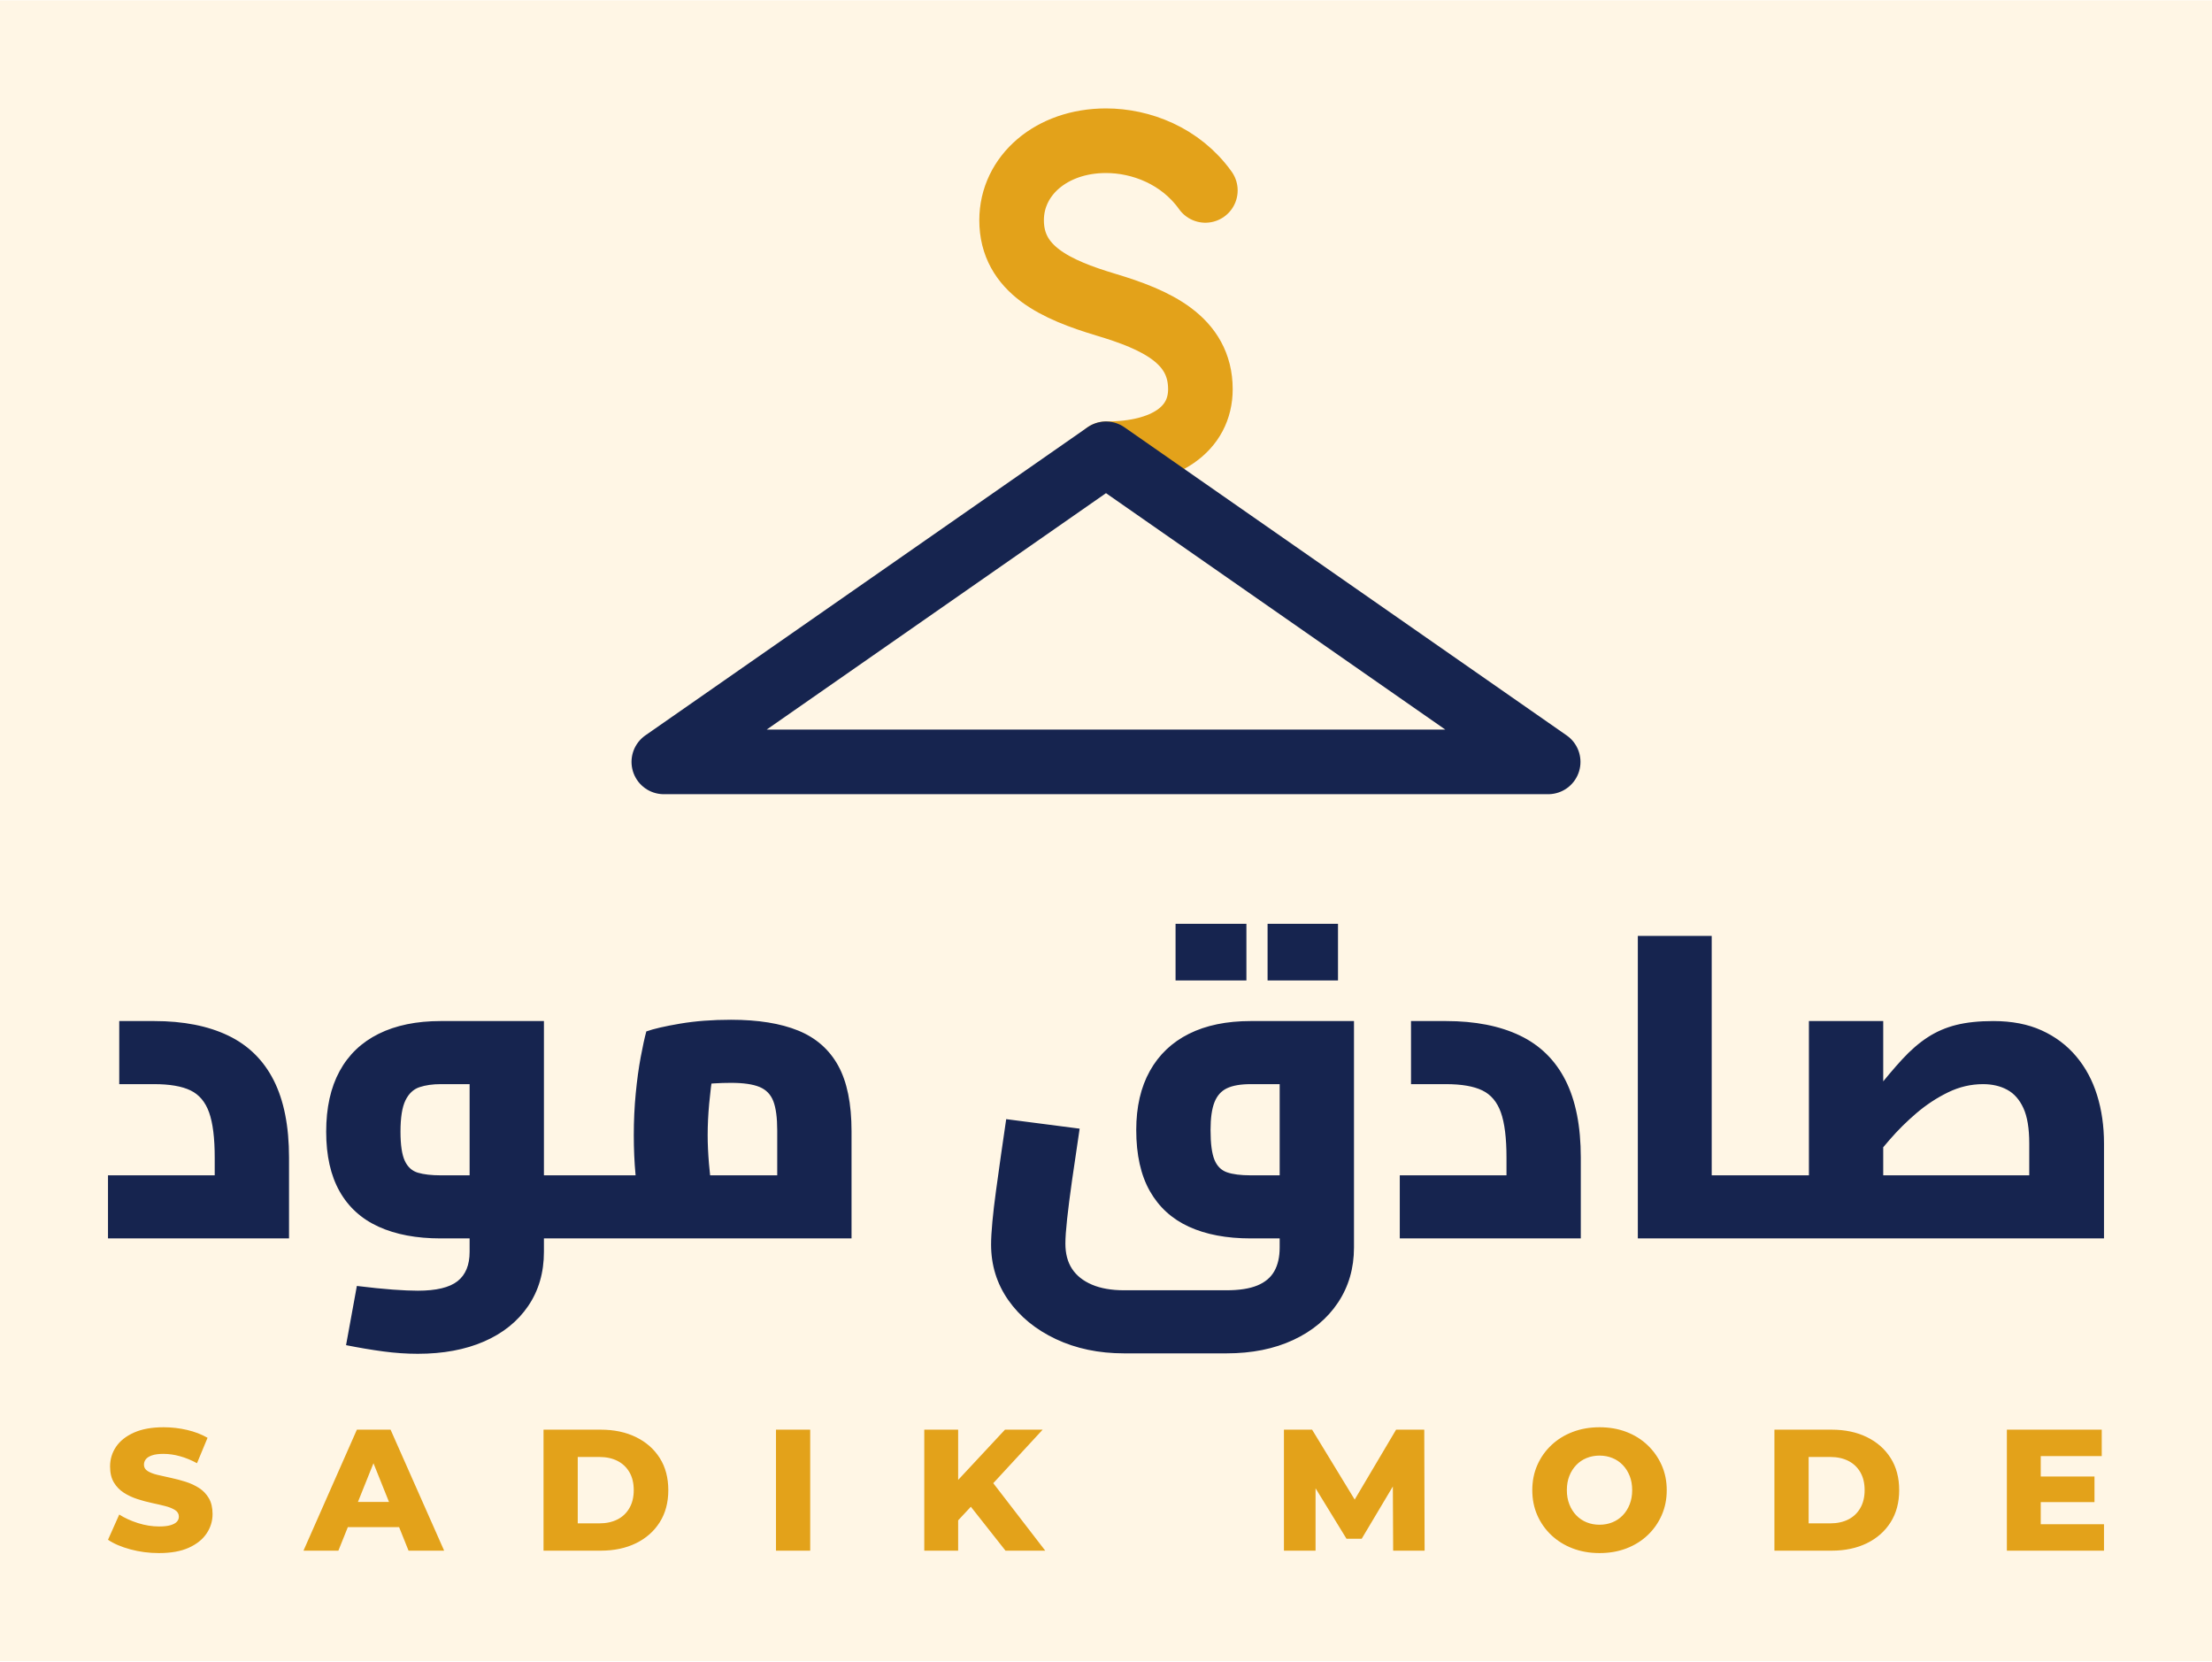
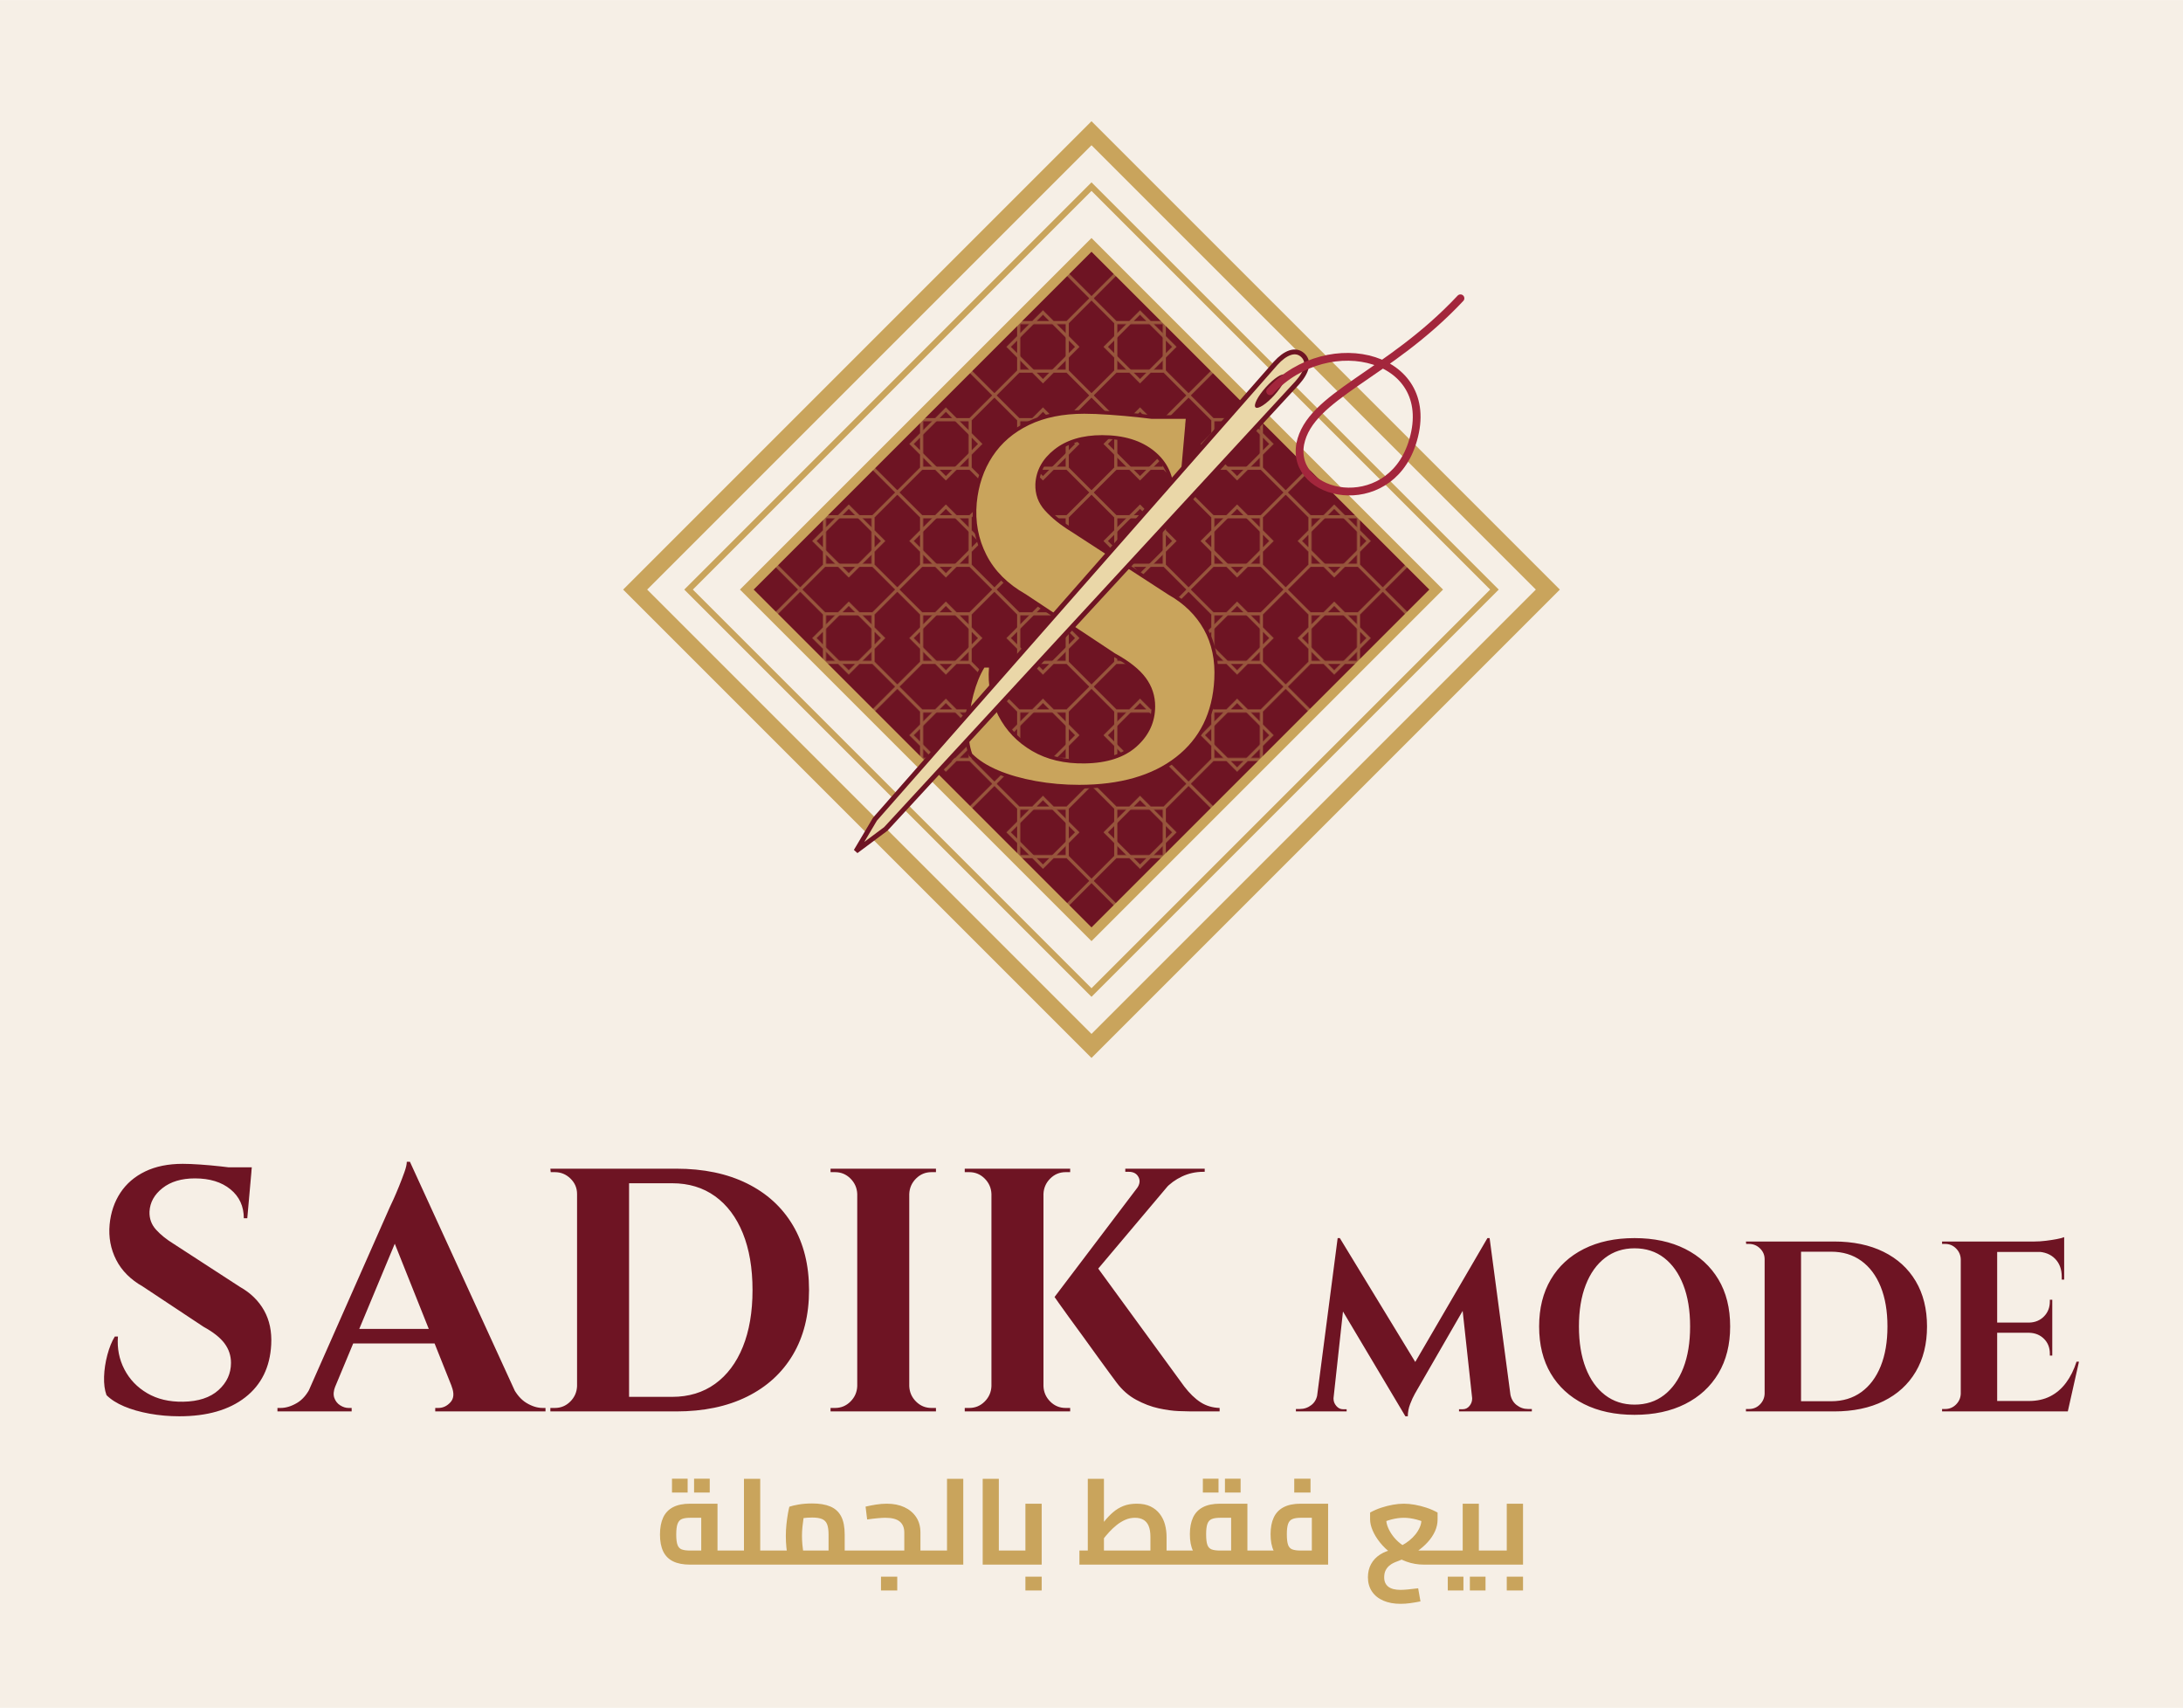
- <svg xmlns="http://www.w3.org/2000/svg" viewBox="0 0 1024.00 768.64" width="1024" height="769">
-   <rect width="100%" height="100%" fill="#FFF6E5" />
-   <g>
-     <g transform="translate(282.00,81.05) scale(1.15)">
-       <path fill="none" stroke-width="26.0" stroke-linecap="round" stroke-linejoin="round" stroke="#E3A21A" d="M240 6 C230 -8 214 -14 200 -14 C178 -14 162 0 162 18 C162 38 180 46 200 52 C220 58 238 66 238 86 C238 102 224 112 200 112" />
-       <path fill="none" stroke-width="26.0" stroke-linecap="round" stroke-linejoin="round" stroke="#16244F" d="M200 112 L22 236 H378 Z" />
+ <svg xmlns="http://www.w3.org/2000/svg" viewBox="0 0 1259.06 984.97" width="1259" height="985">
+   <rect width="100%" height="100%" fill="#F6EFE6" />
+   <g transform="translate(349.53,60.00) scale(1.4)">
+     <defs>
+       <pattern id="zs1" width="40" height="40" patternUnits="userSpaceOnUse">
+         <g fill="none" stroke="#C9A45C" stroke-width="1.3" opacity=".45">
+           <rect x="10" y="10" width="20" height="20" />
+           <rect x="10" y="10" width="20" height="20" transform="rotate(45 20 20)" />
+           <path d="M0 0 L10 10 M40 0 L30 10 M0 40 L10 30 M40 40 L30 30" />
+         </g>
+       </pattern>
+       <clipPath id="cs1">
+         <polygon points="200.0,58.0 342.0,200.0 200.0,342.0 58.0,200.0" />
+       </clipPath>
+     </defs>
+     <polygon points="200.0,58.0 342.0,200.0 200.0,342.0 58.0,200.0" fill="#6E1423" />
+     <rect width="400.0" height="400.0" fill="url(#zs1)" clip-path="url(#cs1)" />
+     <polygon points="200.0,12.0 388.0,200.0 200.0,388.0 12.0,200.0" fill="none" stroke="#C9A45C" stroke-width="7" />
+     <polygon points="200.0,34.0 366.0,200.0 200.0,366.0 34.0,200.0" fill="none" stroke="#C9A45C" stroke-width="2.5" />
+     <polygon points="200.0,58.0 342.0,200.0 200.0,342.0 58.0,200.0" fill="none" stroke="#C9A45C" stroke-width="4" />
+     <path fill="#C9A45C" stroke="#6E1423" stroke-width="3" paint-order="stroke" d="M197.036 127.56Q201.236 127.56 207.431 127.98Q213.626 128.4 220.241 129.135Q226.856 129.87 231.791 130.605Q236.726 131.34 238.616 132.18L236.096 160.53H233.996Q233.996 149.61 225.911 142.995Q217.826 136.38 204.386 136.38Q192.206 136.38 184.751 142.26Q177.296 148.14 176.876 156.54Q176.666 162.84 180.866 167.46Q185.066 172.08 191.576 176.07L231.686 202.11Q241.346 207.57 246.281 216.39Q251.216 225.21 250.586 236.97Q249.536 257.55 234.836 268.995Q220.136 280.44 194.936 280.44Q185.696 280.44 176.981 278.865Q168.266 277.29 161.546 274.455Q154.826 271.62 150.836 267.63Q149.156 263.01 149.366 256.5Q149.576 249.99 151.361 243.27Q153.146 236.55 155.876 232.14H157.766Q156.926 242.85 161.651 251.985Q166.376 261.12 175.511 266.475Q184.646 271.83 197.246 271.62Q211.106 271.41 218.666 264.585Q226.226 257.76 226.226 248.1Q226.226 241.59 222.341 236.34Q218.456 231.09 209.636 226.26L172.886 201.9Q161.756 195.6 156.716 185.73Q151.676 175.86 152.726 164.31Q153.776 153.39 159.236 145.095Q164.696 136.8 174.251 132.18Q183.806 127.56 197.036 127.56ZM238.826 129.66 238.406 134.07H213.626V129.66Z" />
+     <g transform="rotate(42 200.0 200.0)">
+       <path d="M200 70 C204 70 206 74 206 80 L203 330 L200 345 L197 330 L194 80 C194 74 196 70 200 70 Z" fill="#EAD7A8" stroke="#6E1423" stroke-width="2" />
+       <ellipse cx="200" cy="90" rx="2.4" ry="9" fill="#6E1423" />
    </g>
-     <path fill="#16244F" d="M50.0 573.0V543.8H121.2L99.4 562.4V535.6Q99.4 522.0 96.8 514.7Q94.2 507.4 88.2 504.5Q82.2 501.6 71.4 501.6H55.2V472.4H71.4Q91.6 472.4 105.6 479.1Q119.6 485.8 126.7 499.8Q133.8 513.8 133.8 535.6V573.0ZM251.8 573.0V543.8H272.6V573.0ZM193.4 626.4Q185.6 626.4 177.4 625.3Q169.2 624.2 160.2 622.4L165.2 595.0Q175.0 596.2 181.9 596.7Q188.8 597.2 193.4 597.2Q206.2 597.2 211.8 592.8Q217.4 588.4 217.4 579.2V497.4L223.0 501.6H204.0Q198.4 501.6 194.2 503.0Q190.0 504.4 187.7 509.1Q185.4 513.8 185.4 523.6Q185.4 532.8 187.4 537.1Q189.4 541.4 193.5 542.6Q197.6 543.8 204.0 543.8H217.4V573.0H204.0Q187.2 573.0 175.3 567.6Q163.4 562.2 157.2 551.2Q151.0 540.2 151.0 523.6Q151.0 507.0 157.2 495.6Q163.4 484.2 175.3 478.3Q187.2 472.4 204.0 472.4H251.8V579.2Q251.8 593.6 244.5 604.3Q237.2 615.0 224.1 620.7Q211.0 626.4 193.4 626.4ZM272.6 573.0V543.8Q273.6 543.8 274.3 544.8Q275.0 545.8 275.5 547.7Q276.0 549.6 276.3 552.3Q276.6 555.0 276.6 558.4Q276.6 561.8 276.3 564.5Q276.0 567.2 275.5 569.1Q275.0 571.0 274.3 572.0Q273.6 573.0 272.6 573.0ZM272.4 573.0V543.8H372.4L359.8 555.6V523.0Q359.8 514.2 358.0 509.5Q356.2 504.8 351.6 502.9Q347.0 501.0 338.4 501.0Q330.4 501.0 322.8 502.0Q315.2 503.0 310.8 504.8L332.4 485.0Q331.2 489.4 330.1 496.2Q329.0 503.0 328.3 510.6Q327.6 518.2 327.6 525.2Q327.6 531.2 328.2 538.4Q328.8 545.6 329.7 551.2Q330.6 556.8 331.0 558.8L298.4 567.8Q297.4 564.8 296.2 558.4Q295.0 552.0 294.2 543.4Q293.4 534.8 293.4 525.2Q293.4 515.2 294.3 505.9Q295.2 496.6 296.6 489.1Q298.0 481.6 299.2 477.2Q304.2 475.4 314.8 473.6Q325.4 471.8 338.4 471.8Q357.2 471.8 369.5 476.8Q381.8 481.8 388.0 493.0Q394.2 504.2 394.2 523.4V573.0ZM272.6 573.0Q271.6 573.0 270.8 572.0Q270.0 571.0 269.6 569.1Q269.2 567.2 268.9 564.5Q268.6 561.8 268.6 558.4Q268.6 553.8 269.0 550.6Q269.4 547.4 270.3 545.6Q271.2 543.8 272.6 543.8ZM520.4 626.2Q502.8 626.2 488.8 619.6Q474.8 613.0 466.8 601.6Q458.8 590.2 458.8 575.8Q458.8 571.8 459.4 565.3Q460.0 558.8 461.1 550.8Q462.2 542.8 463.4 534.3Q464.6 525.8 465.8 517.8L499.8 522.2Q497.8 535.4 496.3 546.0Q494.8 556.6 494.0 564.0Q493.2 571.4 493.2 575.4Q493.2 582.4 496.3 587.1Q499.4 591.8 505.5 594.4Q511.6 597.0 520.4 597.0H567.8Q576.6 597.0 582.0 594.8Q587.4 592.6 589.9 588.2Q592.4 583.8 592.4 577.2V496.8L598.2 501.6H579.0Q572.0 501.6 568.0 503.5Q564.0 505.4 562.2 510.0Q560.4 514.6 560.4 522.8Q560.4 532.2 562.2 536.6Q564.0 541.0 568.0 542.4Q572.0 543.8 579.0 543.8H592.4V573.0H579.0Q562.2 573.0 550.4 567.6Q538.6 562.2 532.3 551.1Q526.0 540.0 526.0 522.8Q526.0 506.8 532.3 495.5Q538.6 484.2 550.4 478.3Q562.2 472.4 579.0 472.4H626.8V577.2Q626.8 591.6 619.4 602.7Q612.0 613.8 598.7 620.0Q585.4 626.2 567.8 626.2ZM544.2 453.6V427.4H577.0V453.6ZM586.8 453.6V427.4H619.4V453.6ZM648.0 573.0V543.8H719.2L697.4 562.4V535.6Q697.4 522.0 694.8 514.7Q692.2 507.4 686.2 504.5Q680.2 501.6 669.4 501.6H653.2V472.4H669.4Q689.6 472.4 703.6 479.1Q717.6 485.8 724.7 499.8Q731.8 513.8 731.8 535.6V573.0ZM792.4 573.0V543.8H814.2V573.0ZM758.2 573.0V433.0H792.4V573.0ZM814.2 573.0V543.8Q815.2 543.8 816.0 544.8Q816.8 545.8 817.2 547.7Q817.6 549.6 817.9 552.3Q818.2 555.0 818.2 558.4Q818.2 561.8 817.9 564.5Q817.6 567.2 817.2 569.1Q816.8 571.0 816.0 572.0Q815.2 573.0 814.2 573.0ZM814.2 573.0V543.8H967.6L939.4 567.6V529.0Q939.4 518.6 936.7 512.7Q934.0 506.8 929.2 504.2Q924.4 501.6 918.0 501.6Q909.6 501.6 901.8 505.4Q894.0 509.2 887.2 515.0Q880.4 520.8 874.7 527.4Q869.0 534.0 864.8 539.7Q860.6 545.4 857.8 548.6L851.2 526.0Q860.8 514.2 867.8 505.3Q874.8 496.4 880.6 490.1Q886.4 483.8 892.4 479.9Q898.4 476.0 905.6 474.2Q912.8 472.4 922.8 472.4Q935.6 472.4 945.1 476.7Q954.6 481.0 961.1 488.7Q967.6 496.4 970.8 506.7Q974.0 517.0 974.0 529.0V573.0ZM837.4 543.8V472.4H871.8V543.8ZM814.2 573.0Q813.2 573.0 812.4 572.0Q811.6 571.0 811.2 569.1Q810.8 567.2 810.5 564.5Q810.2 561.8 810.2 558.4Q810.2 553.8 810.6 550.6Q811.0 547.4 811.9 545.6Q812.8 543.8 814.2 543.8Z" />
-     <path fill="#E3A21A" d="M73.6 718.64Q66.72 718.64 60.36 716.92Q54.0 715.2 50.0 712.48L55.2 700.8Q58.96 703.2 63.88 704.76Q68.8 706.32 73.68 706.32Q76.96 706.32 78.96 705.72Q80.96 705.12 81.88 704.12Q82.8 703.12 82.8 701.76Q82.8 699.84 81.04 698.72Q79.28 697.6 76.48 696.88Q73.68 696.16 70.28 695.44Q66.88 694.72 63.48 693.6Q60.08 692.48 57.28 690.68Q54.48 688.88 52.72 685.96Q50.96 683.04 50.96 678.56Q50.96 673.52 53.72 669.44Q56.48 665.36 62.0 662.88Q67.52 660.4 75.76 660.4Q81.28 660.4 86.6 661.64Q91.92 662.88 96.08 665.28L91.2 677.04Q87.2 674.88 83.28 673.8Q79.36 672.72 75.68 672.72Q72.4 672.72 70.4 673.4Q68.4 674.08 67.52 675.2Q66.64 676.32 66.64 677.76Q66.64 679.6 68.36 680.68Q70.08 681.76 72.92 682.44Q75.76 683.12 79.16 683.84Q82.56 684.56 85.96 685.64Q89.36 686.72 92.16 688.52Q94.96 690.32 96.68 693.24Q98.4 696.16 98.4 700.56Q98.4 705.44 95.64 709.56Q92.88 713.68 87.4 716.16Q81.92 718.64 73.6 718.64ZM140.489 717.52 165.209 661.52H180.809L205.609 717.52H189.129L169.769 669.28H176.009L156.649 717.52ZM154.009 706.64 158.089 694.96H185.449L189.529 706.64ZM251.618 717.52V661.52H278.098Q287.378 661.52 294.418 664.96Q301.458 668.4 305.418 674.64Q309.378 680.88 309.378 689.52Q309.378 698.08 305.418 704.36Q301.458 710.64 294.418 714.08Q287.378 717.52 278.098 717.52ZM267.458 704.88H277.458Q282.258 704.88 285.818 703.08Q289.378 701.28 291.378 697.8Q293.378 694.32 293.378 689.52Q293.378 684.64 291.378 681.2Q289.378 677.76 285.818 675.96Q282.258 674.16 277.458 674.16H267.458ZM359.227 717.52V661.52H375.067V717.52ZM442.036 705.12 441.156 687.36 465.236 661.52H482.676L458.676 687.52L449.876 696.72ZM427.876 717.52V661.52H443.556V717.52ZM465.476 717.52 447.236 694.4 457.556 683.36 483.876 717.52ZM594.373 717.52V661.52H607.413L630.613 699.6H623.733L646.293 661.52H659.333L659.493 717.52H644.933L644.773 683.68H647.253L630.373 712.0H623.333L605.973 683.68H609.013V717.52ZM740.462 718.64Q733.742 718.64 728.062 716.48Q722.382 714.32 718.182 710.36Q713.982 706.4 711.662 701.12Q709.342 695.84 709.342 689.52Q709.342 683.2 711.662 677.92Q713.982 672.64 718.182 668.68Q722.382 664.72 728.062 662.56Q733.742 660.4 740.462 660.4Q747.262 660.4 752.902 662.56Q758.542 664.72 762.702 668.68Q766.862 672.64 769.222 677.92Q771.582 683.2 771.582 689.52Q771.582 695.84 769.222 701.16Q766.862 706.48 762.702 710.4Q758.542 714.32 752.902 716.48Q747.262 718.64 740.462 718.64ZM740.462 705.52Q743.662 705.52 746.422 704.4Q749.182 703.28 751.222 701.16Q753.262 699.04 754.422 696.08Q755.582 693.12 755.582 689.52Q755.582 685.84 754.422 682.92Q753.262 680.0 751.222 677.88Q749.182 675.76 746.422 674.64Q743.662 673.52 740.462 673.52Q737.262 673.52 734.502 674.64Q731.742 675.76 729.702 677.88Q727.662 680.0 726.502 682.92Q725.342 685.84 725.342 689.52Q725.342 693.12 726.502 696.08Q727.662 699.04 729.702 701.16Q731.742 703.28 734.502 704.4Q737.262 705.52 740.462 705.52ZM821.431 717.52V661.52H847.911Q857.191 661.52 864.231 664.96Q871.271 668.4 875.231 674.64Q879.191 680.88 879.191 689.52Q879.191 698.08 875.231 704.36Q871.271 710.64 864.231 714.08Q857.191 717.52 847.911 717.52ZM837.271 704.88H847.271Q852.071 704.88 855.631 703.08Q859.191 701.28 861.191 697.8Q863.191 694.32 863.191 689.52Q863.191 684.64 861.191 681.2Q859.191 677.76 855.631 675.96Q852.071 674.16 847.271 674.16H837.271ZM929.04 717.52V661.52H972.96V673.76H944.72V705.28H974V717.52ZM943.6 695.04V683.2H969.6V695.04Z" />
+     <path d="M273.6 118.3 C298 92 344 104 332 140 C322 170 282 162 286 140 C290 120 322 112 352 80" fill="none" stroke="#A3263C" stroke-width="3.2" stroke-linecap="round" />
  </g>
+   <path fill="#6E1423" d="M105.422 671.2Q109.422 671.2 115.322 671.6Q121.222 672.0 127.522 672.7Q133.822 673.4 138.522 674.1Q143.222 674.8 145.022 675.6L142.622 702.6H140.622Q140.622 692.2 132.922 685.9Q125.222 679.6 112.422 679.6Q100.822 679.6 93.722 685.2Q86.622 690.8 86.222 698.8Q86.022 704.8 90.022 709.2Q94.022 713.6 100.222 717.4L138.422 742.2Q147.622 747.4 152.322 755.8Q157.022 764.2 156.422 775.4Q155.422 795.0 141.422 805.9Q127.422 816.8 103.422 816.8Q94.622 816.8 86.322 815.3Q78.022 813.8 71.622 811.1Q65.222 808.4 61.422 804.6Q59.822 800.2 60.022 794.0Q60.222 787.8 61.922 781.4Q63.622 775.0 66.222 770.8H68.022Q67.222 781.0 71.722 789.7Q76.222 798.4 84.922 803.5Q93.622 808.6 105.622 808.4Q118.822 808.2 126.022 801.7Q133.222 795.2 133.222 786.0Q133.222 779.8 129.522 774.8Q125.822 769.8 117.422 765.2L82.422 742.0Q71.822 736.0 67.022 726.6Q62.222 717.2 63.222 706.2Q64.222 695.8 69.422 687.9Q74.622 680.0 83.722 675.6Q92.822 671.2 105.422 671.2ZM145.222 673.2 144.822 677.4H121.222V673.2ZM236.422 670.0 301.822 812.8H265.822L224.222 708.6ZM193.422 799.4Q191.822 803.4 192.822 806.2Q193.822 809.0 196.222 810.5Q198.622 812.0 201.022 812.0H202.822V814.0H160.022V812.0Q160.022 812.0 160.922 812.0Q161.822 812.0 161.822 812.0Q166.422 812.0 171.322 809.1Q176.222 806.2 179.422 799.4ZM236.422 670.0 237.222 694.4 187.622 813.4H173.022L224.822 696.2Q225.422 695.0 226.922 691.7Q228.422 688.4 230.122 684.2Q231.822 680.0 233.222 676.1Q234.622 672.2 234.622 670.0ZM257.422 766.4V774.8H198.622V766.4ZM260.422 799.4H295.422Q298.822 806.2 303.622 809.1Q308.422 812.0 313.022 812.0Q313.022 812.0 313.822 812.0Q314.622 812.0 314.622 812.0V814.0H251.022V812.0H252.822Q256.822 812.0 259.822 808.7Q262.822 805.4 260.422 799.4ZM390.022 674.0Q413.622 674.0 430.822 682.5Q448.022 691.0 457.322 706.7Q466.622 722.4 466.622 744.0Q466.622 765.6 457.322 781.3Q448.022 797.0 430.822 805.5Q413.622 814.0 390.022 814.0H342.422L342.222 805.6Q348.022 805.6 354.322 805.6Q360.622 805.6 366.622 805.6Q372.622 805.6 377.322 805.6Q382.022 805.6 384.822 805.6Q387.622 805.6 387.622 805.6Q402.022 805.6 412.422 798.1Q422.822 790.6 428.422 776.8Q434.022 763.0 434.022 744.0Q434.022 725.0 428.422 711.2Q422.822 697.4 412.422 689.9Q402.022 682.4 387.622 682.4Q387.622 682.4 384.722 682.4Q381.822 682.4 376.822 682.4Q371.822 682.4 365.622 682.4Q359.422 682.4 352.822 682.4Q346.222 682.4 340.222 682.4V674.0ZM362.822 674.0V814.0H332.822V674.0ZM333.422 799.4V814.0H317.422V812.0Q317.422 812.0 318.722 812.0Q320.022 812.0 320.022 812.0Q325.222 812.0 328.922 808.3Q332.622 804.6 332.822 799.4ZM333.422 688.6H332.822Q332.822 683.4 329.022 679.7Q325.222 676.0 320.022 676.0Q320.022 676.0 318.822 676.0Q317.622 676.0 317.622 676.0L317.422 674.0H333.422ZM524.422 674.0V814.0H494.422V674.0ZM495.022 799.4V814.0H479.022V812.0Q479.022 812.0 480.322 812.0Q481.622 812.0 481.622 812.0Q486.822 812.0 490.522 808.3Q494.222 804.6 494.422 799.4ZM495.022 688.6H494.422Q494.222 683.4 490.522 679.7Q486.822 676.0 481.622 676.0Q481.622 676.0 480.322 676.0Q479.022 676.0 479.022 676.0V674.0H495.022ZM523.822 799.4H524.422Q524.622 804.6 528.322 808.3Q532.022 812.0 537.222 812.0Q537.222 812.0 538.422 812.0Q539.622 812.0 539.822 812.0V814.0H523.822ZM523.822 688.6V674.0H539.822V676.0Q539.622 676.0 538.422 676.0Q537.222 676.0 537.222 676.0Q532.022 676.0 528.322 679.7Q524.622 683.4 524.422 688.6ZM630.622 727.8 683.022 799.6Q687.622 805.6 692.422 808.7Q697.222 811.8 703.422 812.0V814.0H687.022Q684.822 814.0 679.722 813.8Q674.622 813.6 668.222 812.2Q661.822 810.8 655.322 807.3Q648.822 803.8 644.022 797.4Q643.022 796.0 640.022 792.0Q637.022 788.0 633.022 782.4Q629.022 776.8 624.722 770.9Q620.422 765.0 616.622 759.8Q612.822 754.6 610.522 751.3Q608.222 748.0 608.222 748.0ZM680.822 675.4 620.622 746.8 608.222 748.0 663.222 675.4ZM694.822 674.0V675.8H694.022Q687.422 675.8 681.722 678.5Q676.022 681.2 672.022 685.6L655.822 685.2Q658.222 681.8 656.622 678.8Q655.022 675.8 651.022 675.8H649.022V674.0H694.022ZM601.822 674.0V814.0H571.822V674.0ZM572.422 799.4V814.0H556.422V812.0Q556.622 812.0 557.722 812.0Q558.822 812.0 559.022 812.0Q564.222 812.0 567.922 808.3Q571.622 804.6 571.822 799.4ZM572.422 688.6H571.822Q571.622 683.4 567.922 679.7Q564.222 676.0 559.022 676.0Q558.822 676.0 557.722 676.0Q556.622 676.0 556.422 676.0V674.0H572.422ZM601.222 799.4H601.822Q602.022 804.6 605.722 808.3Q609.422 812.0 614.622 812.0Q614.822 812.0 615.922 812.0Q617.022 812.0 617.222 812.0V814.0H601.222ZM601.222 688.6V674.0H617.222V676.0Q617.022 676.0 615.922 676.0Q614.822 676.0 614.622 676.0Q609.422 676.0 605.722 679.7Q602.022 683.4 601.822 688.6Z" />
+   <path fill="#6E1423" d="M857.882 714.04 859.002 729.3 817.422 801.4Q817.422 801.4 816.022 803.85Q814.622 806.3 813.292 809.8Q811.962 813.3 811.962 816.8H810.562L805.102 804.62ZM762.962 803.78V814H747.422V812.6Q747.562 812.6 748.612 812.6Q749.662 812.6 749.662 812.6Q753.442 812.6 756.382 810.29Q759.322 807.98 759.882 803.78ZM769.122 806.02Q769.122 806.16 769.122 806.3Q769.122 806.44 769.122 806.72Q769.122 808.96 770.732 810.85Q772.342 812.74 774.582 812.74H776.682V814H768.142V806.02ZM771.502 714.04H772.762L777.662 728.04L768.282 814H758.482ZM772.762 714.04 818.542 789.22 810.562 816.8 769.122 747.22ZM859.142 714.04 872.442 814H849.902L842.902 749.6L857.882 714.04ZM868.102 803.78H871.042Q871.742 807.98 874.682 810.29Q877.622 812.6 881.262 812.6Q881.262 812.6 882.382 812.6Q883.502 812.6 883.502 812.6V814H868.102ZM849.062 806.02H850.042V814H841.502V812.74H843.602Q845.982 812.74 847.522 810.85Q849.062 808.96 849.062 806.72Q849.062 806.44 849.062 806.3Q849.062 806.16 849.062 806.02ZM942.722 714.04Q959.522 714.04 971.912 720.27Q984.302 726.5 991.092 737.84Q997.882 749.18 997.882 765Q997.882 780.68 991.092 792.09Q984.302 803.5 971.912 809.73Q959.522 815.96 942.722 815.96Q925.922 815.96 913.532 809.73Q901.142 803.5 894.422 792.16Q887.702 780.82 887.702 765Q887.702 749.32 894.422 737.91Q901.142 726.5 913.532 720.27Q925.922 714.04 942.722 714.04ZM942.722 810.08Q952.662 810.08 959.802 804.55Q966.942 799.02 970.862 788.94Q974.782 778.86 974.782 765Q974.782 751.14 970.862 741.06Q966.942 730.98 959.802 725.45Q952.662 719.92 942.722 719.92Q932.922 719.92 925.712 725.45Q918.502 730.98 914.582 741.06Q910.662 751.14 910.662 765Q910.662 778.86 914.582 788.94Q918.502 799.02 925.712 804.55Q932.922 810.08 942.722 810.08ZM1057.802 716Q1074.322 716 1086.362 721.95Q1098.402 727.9 1104.912 738.89Q1111.422 749.88 1111.422 765Q1111.422 780.12 1104.912 791.11Q1098.402 802.1 1086.362 808.05Q1074.322 814 1057.802 814H1024.482L1024.342 808.12Q1028.402 808.12 1032.812 808.12Q1037.222 808.12 1041.422 808.12Q1045.622 808.12 1048.912 808.12Q1052.202 808.12 1054.162 808.12Q1056.122 808.12 1056.122 808.12Q1066.202 808.12 1073.482 802.87Q1080.762 797.62 1084.682 787.96Q1088.602 778.3 1088.602 765Q1088.602 751.7 1084.682 742.04Q1080.762 732.38 1073.482 727.13Q1066.202 721.88 1056.122 721.88Q1056.122 721.88 1054.092 721.88Q1052.062 721.88 1048.562 721.88Q1045.062 721.88 1040.722 721.88Q1036.382 721.88 1031.762 721.88Q1027.142 721.88 1022.942 721.88V716ZM1038.762 716V814H1017.762V716ZM1018.182 803.78V814H1006.982V812.6Q1006.982 812.6 1007.892 812.6Q1008.802 812.6 1008.802 812.6Q1012.442 812.6 1015.032 810.01Q1017.622 807.42 1017.762 803.78ZM1018.182 726.22H1017.762Q1017.762 722.58 1015.102 719.99Q1012.442 717.4 1008.802 717.4Q1008.802 717.4 1007.962 717.4Q1007.122 717.4 1007.122 717.4L1006.982 716H1018.182ZM1151.882 716V814H1130.882V716ZM1188.842 807.98 1192.202 814H1151.462V807.98ZM1183.662 762.76V768.64H1151.462V762.76ZM1190.522 716V722.02H1151.462V716ZM1199.062 785.3 1192.622 814H1165.182L1170.222 807.98Q1177.222 807.98 1182.542 805.25Q1187.862 802.52 1191.642 797.41Q1195.422 792.3 1197.662 785.3ZM1183.662 768.36V781.8H1182.262V780.68Q1182.262 775.5 1178.902 772.14Q1175.542 768.78 1170.362 768.64V768.36ZM1183.662 749.6V763.04H1170.362V762.76Q1175.542 762.62 1178.902 759.19Q1182.262 755.76 1182.262 750.58V749.6ZM1190.522 721.6V737.98H1189.122V736.3Q1189.122 729.86 1185.272 725.94Q1181.422 722.02 1174.842 721.88V721.6ZM1190.522 713.48V717.54L1173.442 716Q1176.522 716 1179.952 715.58Q1183.382 715.16 1186.322 714.6Q1189.262 714.04 1190.522 713.48ZM1131.302 803.78V814H1120.102V812.6Q1120.102 812.6 1121.012 812.6Q1121.922 812.6 1121.922 812.6Q1125.562 812.6 1128.152 810.01Q1130.742 807.42 1130.882 803.78ZM1131.302 726.22H1130.882Q1130.742 722.58 1128.152 719.99Q1125.562 717.4 1121.922 717.4Q1121.922 717.4 1121.012 717.4Q1120.102 717.4 1120.102 717.4V716H1131.302Z" />
+   <path fill="#C9A45C" d="M398.006 902.36Q392.056 902.36 388.206 900.47Q384.356 898.58 382.501 894.73Q380.646 890.88 380.646 885.0Q380.646 879.12 382.501 875.165Q384.356 871.21 388.206 869.215Q392.056 867.22 398.006 867.22H413.826V897.95H404.446V873.31L406.756 875.34H398.006Q395.136 875.34 393.386 876.005Q391.636 876.67 390.831 878.735Q390.026 880.8 390.026 885.0Q390.026 888.99 390.761 890.985Q391.496 892.98 393.246 893.61Q394.996 894.24 398.006 894.24H421.176V902.36ZM421.176 902.36V894.24Q421.596 894.24 421.841 894.52Q422.086 894.8 422.261 895.36Q422.436 895.92 422.506 896.655Q422.576 897.39 422.576 898.3Q422.576 899.21 422.506 899.98Q422.436 900.75 422.261 901.275Q422.086 901.8 421.841 902.08Q421.596 902.36 421.176 902.36ZM387.576 860.78V852.8H396.606V860.78ZM400.316 860.78V852.8H409.346V860.78ZM438.466 902.36V894.24H445.816V902.36ZM421.176 902.36Q420.756 902.36 420.511 902.08Q420.266 901.8 420.091 901.275Q419.916 900.75 419.846 899.98Q419.776 899.21 419.776 898.3Q419.776 897.04 419.916 896.165Q420.056 895.29 420.371 894.765Q420.686 894.24 421.176 894.24ZM429.086 902.36V852.87H438.466V902.36ZM421.176 902.36V894.24H429.086V902.36ZM445.816 902.36V894.24Q446.236 894.24 446.516 894.52Q446.796 894.8 446.936 895.36Q447.076 895.92 447.146 896.655Q447.216 897.39 447.216 898.3Q447.216 899.21 447.146 899.98Q447.076 900.75 446.936 901.275Q446.796 901.8 446.516 902.08Q446.236 902.36 445.816 902.36ZM487.186 902.36V894.24H494.606V902.36ZM445.816 902.36Q445.396 902.36 445.151 902.08Q444.906 901.8 444.731 901.275Q444.556 900.75 444.486 899.98Q444.416 899.21 444.416 898.3Q444.416 897.04 444.556 896.165Q444.696 895.29 445.011 894.765Q445.326 894.24 445.816 894.24ZM445.816 902.36V894.24H482.146L477.876 897.88V885.0Q477.876 881.22 477.036 879.085Q476.196 876.95 474.131 876.075Q472.066 875.2 468.426 875.2Q465.556 875.2 462.791 875.585Q460.026 875.97 458.486 876.6L464.296 871.14Q463.876 872.75 463.491 875.2Q463.106 877.65 462.826 880.415Q462.546 883.18 462.546 885.84Q462.546 888.29 462.791 890.95Q463.036 893.61 463.351 895.64Q463.666 897.67 463.876 898.44L454.986 900.89Q454.706 899.91 454.286 897.67Q453.866 895.43 453.551 892.35Q453.236 889.27 453.236 885.84Q453.236 882.34 453.586 879.085Q453.936 875.83 454.391 873.205Q454.846 870.58 455.266 868.97Q456.946 868.34 460.516 867.71Q464.086 867.08 468.426 867.08Q474.726 867.08 478.891 868.83Q483.056 870.58 485.121 874.5Q487.186 878.42 487.186 885.07V902.36ZM494.606 902.36V894.24Q494.956 894.24 495.236 894.52Q495.516 894.8 495.656 895.36Q495.796 895.92 495.901 896.655Q496.006 897.39 496.006 898.3Q496.006 899.21 495.901 899.98Q495.796 900.75 495.656 901.275Q495.516 901.8 495.236 902.08Q494.956 902.36 494.606 902.36ZM530.866 902.36V894.24H538.286V902.36ZM494.606 902.36Q494.186 902.36 493.941 902.08Q493.696 901.8 493.521 901.275Q493.346 900.75 493.276 899.98Q493.206 899.21 493.206 898.3Q493.206 897.04 493.346 896.165Q493.486 895.29 493.801 894.765Q494.116 894.24 494.606 894.24ZM494.606 902.36V894.24H524.706L521.556 896.83V883.88Q521.556 879.68 518.931 877.51Q516.306 875.34 510.636 875.34Q509.026 875.34 506.226 875.585Q503.426 875.83 500.136 876.32L499.226 868.9Q502.236 868.2 505.351 867.71Q508.466 867.22 511.476 867.22Q517.216 867.22 521.556 869.215Q525.896 871.21 528.381 874.92Q530.866 878.63 530.866 883.88V902.36ZM538.286 902.36V894.24Q538.636 894.24 538.916 894.52Q539.196 894.8 539.336 895.36Q539.476 895.92 539.581 896.655Q539.686 897.39 539.686 898.3Q539.686 899.21 539.581 899.98Q539.476 900.75 539.336 901.275Q539.196 901.8 538.916 902.08Q538.636 902.36 538.286 902.36ZM508.116 917.27V909.29H517.496V917.27ZM546.196 902.36V852.87H555.576V902.36ZM538.286 902.36V894.24H546.196V902.36ZM538.286 902.36Q537.866 902.36 537.621 902.08Q537.376 901.8 537.201 901.275Q537.026 900.75 536.956 899.98Q536.886 899.21 536.886 898.3Q536.886 897.04 537.026 896.165Q537.166 895.29 537.481 894.765Q537.796 894.24 538.286 894.24ZM576.086 902.36V894.24H584.066V902.36ZM566.776 902.36V852.87H576.086V902.36ZM584.066 902.36V894.24Q584.486 894.24 584.731 894.52Q584.976 894.8 585.151 895.36Q585.326 895.92 585.396 896.655Q585.466 897.39 585.466 898.3Q585.466 899.21 585.396 899.98Q585.326 900.75 585.151 901.275Q584.976 901.8 584.731 902.08Q584.486 902.36 584.066 902.36ZM584.066 902.36V894.24H596.876L591.416 898.79V867.22H600.796V902.36ZM584.066 902.36Q583.646 902.36 583.401 902.08Q583.156 901.8 582.981 901.275Q582.806 900.75 582.736 899.98Q582.666 899.21 582.666 898.3Q582.666 897.04 582.806 896.165Q582.946 895.29 583.261 894.765Q583.576 894.24 584.066 894.24ZM591.416 917.27V909.29H600.796V917.27ZM672.826 902.36V894.24H680.246V902.36ZM622.566 902.36V894.24H671.426L663.516 901.1V886.4Q663.516 882.41 662.466 879.995Q661.416 877.58 659.421 876.46Q657.426 875.34 654.626 875.34Q651.616 875.34 648.956 876.53Q646.296 877.72 643.951 879.61Q641.606 881.5 639.646 883.67Q637.686 885.84 636.146 887.835Q634.606 889.83 633.486 891.23L631.386 884.44Q634.256 880.8 636.741 877.65Q639.226 874.5 641.956 872.155Q644.686 869.81 647.976 868.515Q651.266 867.22 655.606 867.22Q660.296 867.22 663.551 868.795Q666.806 870.37 668.906 873.1Q671.006 875.83 671.916 879.26Q672.826 882.69 672.826 886.4V902.36ZM627.396 894.24V852.87H636.706V894.24ZM680.246 902.36V894.24Q680.666 894.24 680.946 894.52Q681.226 894.8 681.366 895.36Q681.506 895.92 681.576 896.655Q681.646 897.39 681.646 898.3Q681.646 899.21 681.576 899.98Q681.506 900.75 681.366 901.275Q681.226 901.8 680.946 902.08Q680.666 902.36 680.246 902.36ZM719.446 902.36V894.24H726.796V902.36ZM680.246 902.36Q679.826 902.36 679.581 902.08Q679.336 901.8 679.161 901.275Q678.986 900.75 678.916 899.98Q678.846 899.21 678.846 898.3Q678.846 897.04 678.986 896.165Q679.126 895.29 679.441 894.765Q679.756 894.24 680.246 894.24ZM680.246 902.36V894.24H712.936L710.066 896.69V873.31L712.446 875.34H703.626Q700.546 875.34 698.796 876.11Q697.046 876.88 696.346 878.945Q695.646 881.01 695.646 884.79Q695.646 888.92 696.346 890.915Q697.046 892.91 698.796 893.575Q700.546 894.24 703.626 894.24V901.52Q697.676 901.52 693.826 899.84Q689.976 898.16 688.121 894.485Q686.266 890.81 686.266 884.79Q686.266 879.05 688.121 875.13Q689.976 871.21 693.826 869.215Q697.676 867.22 703.626 867.22H719.446V902.36ZM726.796 902.36V894.24Q727.216 894.24 727.496 894.52Q727.776 894.8 727.916 895.36Q728.056 895.92 728.126 896.655Q728.196 897.39 728.196 898.3Q728.196 899.21 728.126 899.98Q728.056 900.75 727.916 901.275Q727.776 901.8 727.496 902.08Q727.216 902.36 726.796 902.36ZM693.756 860.78V852.8H702.786V860.78ZM706.496 860.78V852.8H715.526V860.78ZM726.796 902.36V894.24H759.486L756.616 896.69V873.31L758.996 875.34H750.176Q747.096 875.34 745.346 876.11Q743.596 876.88 742.896 878.945Q742.196 881.01 742.196 884.79Q742.196 888.92 742.896 890.915Q743.596 892.91 745.346 893.575Q747.096 894.24 750.176 894.24V901.52Q744.226 901.52 740.376 899.84Q736.526 898.16 734.671 894.485Q732.816 890.81 732.816 884.79Q732.816 879.05 734.671 875.13Q736.526 871.21 740.376 869.215Q744.226 867.22 750.176 867.22H765.996V902.36ZM726.796 902.36Q726.376 902.36 726.131 902.08Q725.886 901.8 725.711 901.275Q725.536 900.75 725.466 899.98Q725.396 899.21 725.396 898.3Q725.396 897.04 725.536 896.165Q725.676 895.29 725.991 894.765Q726.306 894.24 726.796 894.24ZM746.466 860.78V852.8H755.846V860.78ZM817.936 916.01 819.266 923.57Q816.116 924.2 813.281 924.585Q810.446 924.97 807.786 924.97Q802.116 924.97 797.881 923.15Q793.646 921.33 791.301 917.865Q788.956 914.4 788.956 909.64Q788.956 905.37 790.776 902.045Q792.596 898.72 795.956 896.55Q799.316 894.38 803.726 893.61L804.496 893.05Q806.526 892.35 808.696 891.195Q810.866 890.04 812.861 888.43Q814.856 886.82 816.396 884.895Q817.936 882.97 818.881 880.8Q819.826 878.63 819.826 876.32V871.84L824.306 879.26Q820.666 877.3 816.851 876.32Q813.036 875.34 809.676 875.34Q806.246 875.34 802.466 876.32Q798.686 877.3 795.046 879.26L799.526 871.84V876.32Q799.526 878.49 800.541 880.94Q801.556 883.39 803.306 885.735Q805.056 888.08 807.436 890.005Q809.816 891.93 812.616 893.085Q815.416 894.24 818.356 894.24H832.496V902.36H821.366Q815.906 902.36 811.146 900.61Q806.386 898.86 802.536 895.955Q798.686 893.05 795.921 889.585Q793.156 886.12 791.686 882.655Q790.216 879.19 790.216 876.32V872.33Q793.226 870.65 796.621 869.53Q800.016 868.41 803.376 867.815Q806.736 867.22 809.676 867.22Q812.616 867.22 815.976 867.815Q819.336 868.41 822.731 869.53Q826.126 870.65 829.136 872.33V876.32Q829.136 879.89 827.596 883.215Q826.056 886.54 823.431 889.41Q820.806 892.28 817.516 894.59Q814.226 896.9 810.726 898.44Q810.166 898.72 809.116 899.175Q808.066 899.63 806.911 900.085Q805.756 900.54 804.916 900.855Q804.076 901.17 803.866 901.31Q802.466 901.94 801.206 903.025Q799.946 904.11 799.141 905.72Q798.336 907.33 798.336 909.71Q798.336 913.21 800.681 915.065Q803.026 916.92 807.786 916.92Q809.466 916.92 811.951 916.675Q814.436 916.43 817.936 916.01ZM832.496 902.36V894.24Q832.916 894.24 833.161 894.52Q833.406 894.8 833.581 895.36Q833.756 895.92 833.826 896.655Q833.896 897.39 833.896 898.3Q833.896 899.21 833.826 899.98Q833.756 900.75 833.581 901.275Q833.406 901.8 833.161 902.08Q832.916 902.36 832.496 902.36ZM852.936 902.36V894.24H861.686V902.36ZM861.686 902.36V894.24Q862.036 894.24 862.316 894.52Q862.596 894.8 862.736 895.36Q862.876 895.92 862.981 896.655Q863.086 897.39 863.086 898.3Q863.086 899.21 862.981 899.98Q862.876 900.75 862.736 901.275Q862.596 901.8 862.351 902.08Q862.106 902.36 861.686 902.36ZM832.496 902.36Q832.076 902.36 831.831 902.08Q831.586 901.8 831.411 901.275Q831.236 900.75 831.166 899.98Q831.096 899.21 831.096 898.3Q831.096 897.04 831.236 896.165Q831.376 895.29 831.691 894.765Q832.006 894.24 832.496 894.24ZM832.496 902.36V894.24H849.086L843.626 898.79V867.22H852.936V902.36ZM835.016 917.27V909.29H844.046V917.27ZM847.756 917.27V909.29H856.786V917.27ZM861.686 902.36V894.24H874.496L869.036 898.79V867.22H878.416V902.36ZM861.686 902.36Q861.266 902.36 861.021 902.08Q860.776 901.8 860.601 901.275Q860.426 900.75 860.356 899.98Q860.286 899.21 860.286 898.3Q860.286 897.04 860.426 896.165Q860.566 895.29 860.881 894.765Q861.196 894.24 861.686 894.24ZM869.036 917.27V909.29H878.416V917.27Z" />
</svg>
